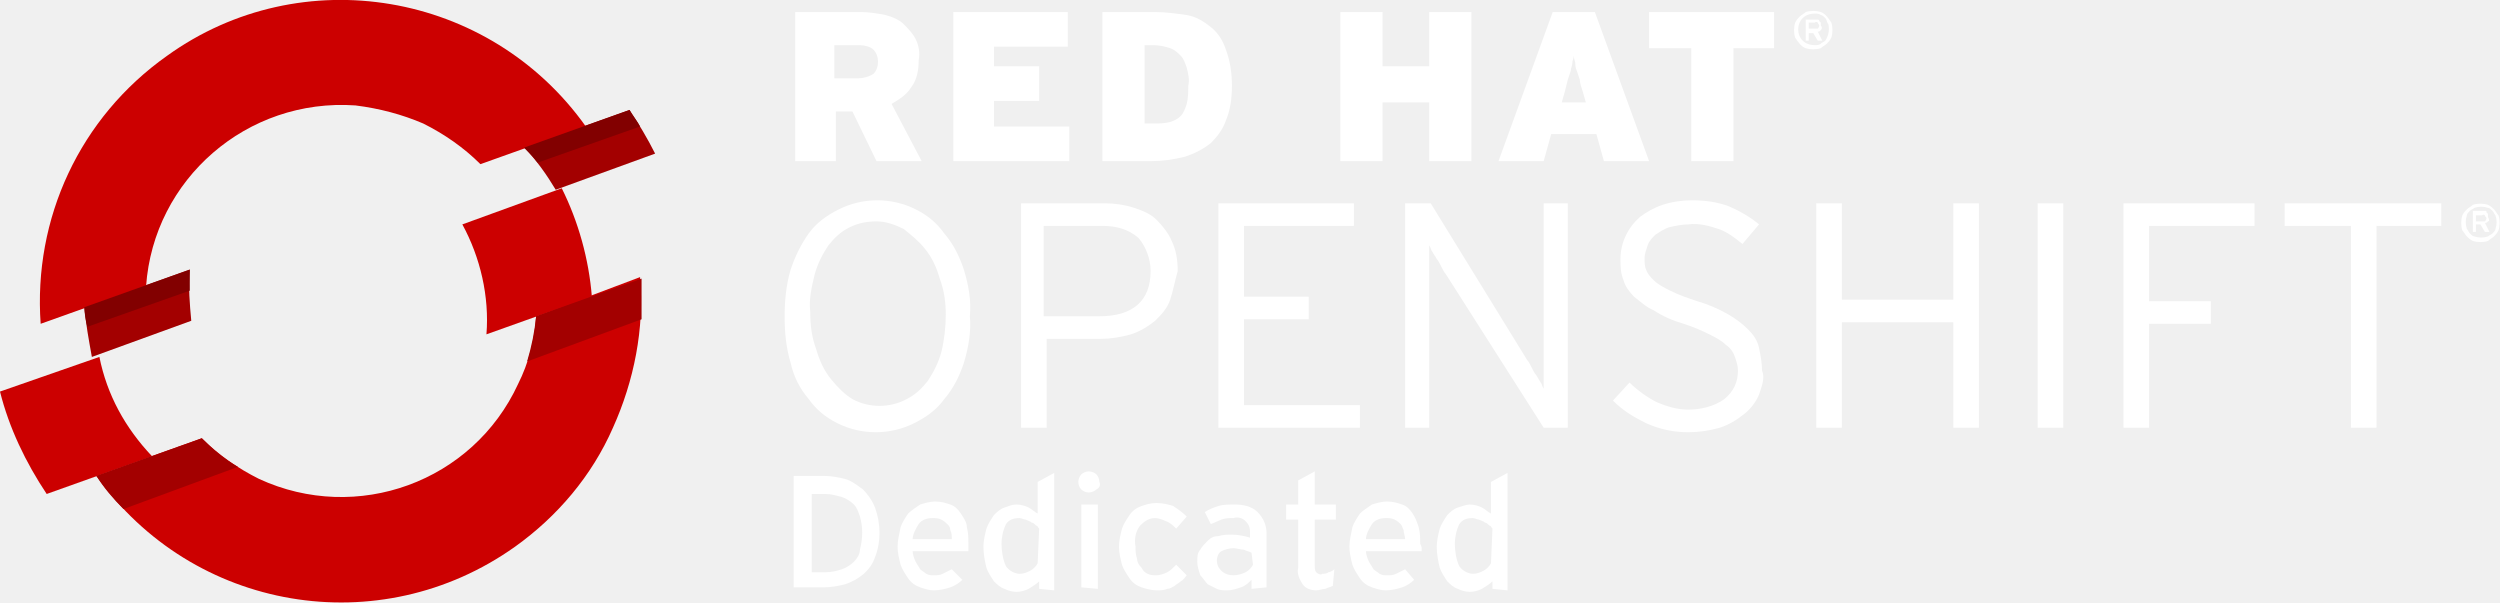
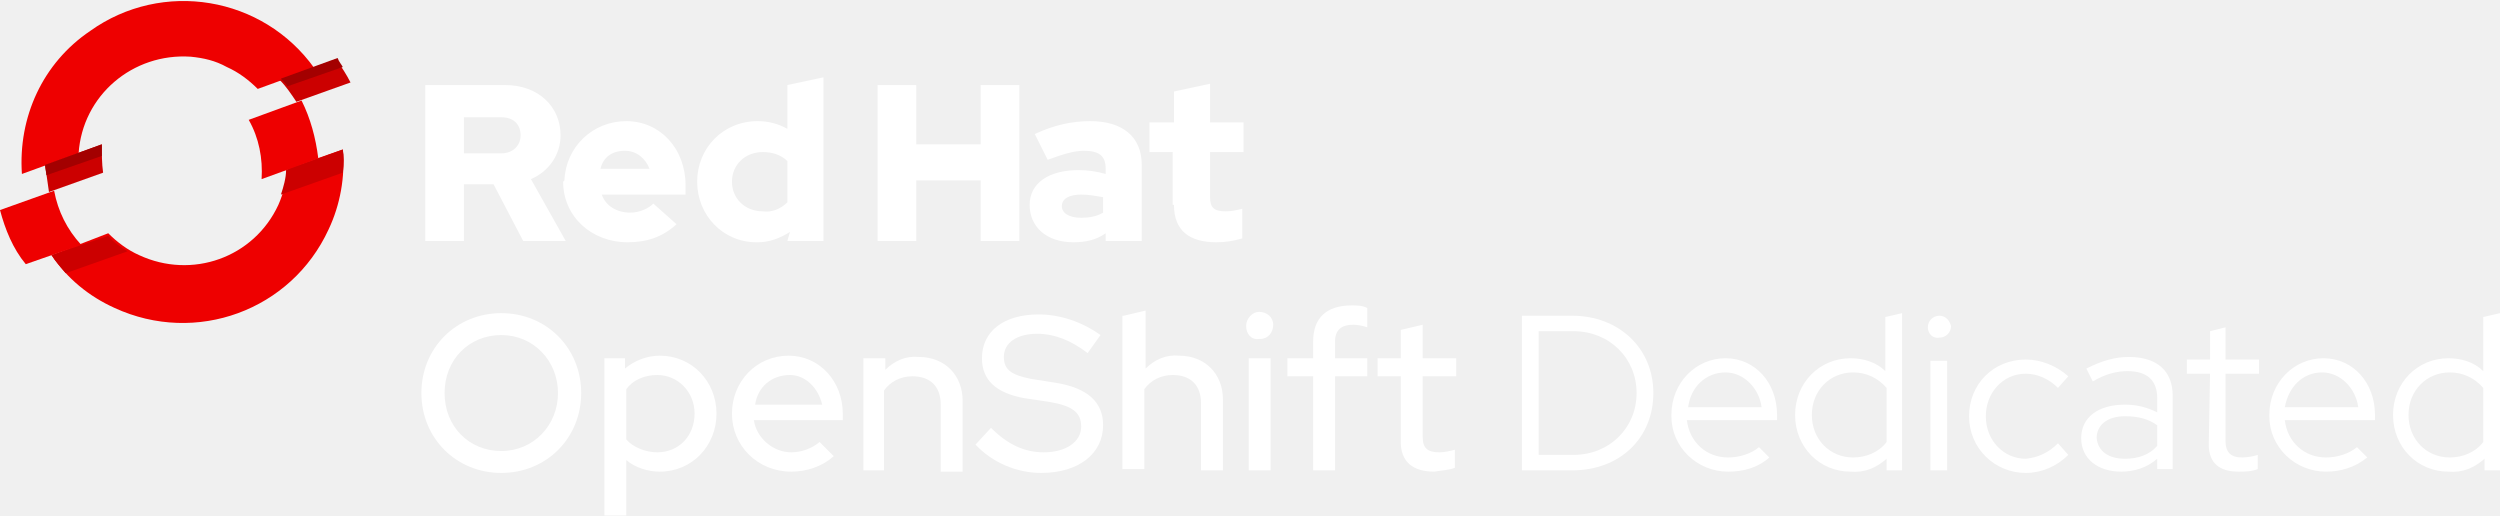
- <svg xmlns="http://www.w3.org/2000/svg" enable-background="new 0 0 166 40" height="40" viewBox="0 0 166 40" width="166">
+ <svg xmlns="http://www.w3.org/2000/svg" enable-background="new 0 0 194 40" height="40" viewBox="0 0 194 40" width="194">
  <g fill="#fff">
-     <path d="m58.2 10.7-1.6-3.3h-1.1v3.3h-2.7v-9.9h4.4c.5 0 1.1.1 1.6.2.4.1.9.3 1.2.6s.6.6.8 1 .3.9.2 1.4c0 .6-.1 1.3-.5 1.8-.3.5-.8.8-1.3 1.1l2 3.8zm-.2-7.4c-.2-.2-.6-.3-.9-.3h-1.7v2.2h1.6c.3 0 .7-.1 1-.3.2-.2.3-.5.3-.8s-.1-.6-.3-.8z" />
-     <path d="m63.3 10.7v-9.9h7.6v2.3h-4.9v1.3h3v2.3h-3v1.7h5v2.3z" />
-     <path d="m81.4 8c-.2.6-.6 1.1-1 1.5-.5.4-1.1.7-1.7.9-.8.2-1.5.3-2.3.3h-3.2v-9.9h3.5c.7 0 1.4.1 2.1.2.6.1 1.1.4 1.6.8s.8.9 1 1.5c.3.8.4 1.6.4 2.4s-.1 1.6-.4 2.3zm-2.6-3.5c-.1-.3-.2-.6-.4-.8s-.4-.4-.7-.5-.7-.2-1.1-.2h-.6v5.2h.6c.4 0 .7 0 1.1-.1.3-.1.5-.2.7-.4s.3-.5.4-.8c.1-.4.1-.8.1-1.2.1-.4 0-.8-.1-1.2z" />
-     <path d="m94.9 10.7v-3.9h-3.1v3.9h-2.8v-9.9h2.8v3.6h3.1v-3.6h2.8v9.9z" />
-     <path d="m106.5 10.7-.5-1.8h-3l-.5 1.8h-3l3.6-9.9h2.8l3.6 9.9zm-1.4-4.6c-.1-.3-.2-.6-.2-.8l-.2-.6c-.1-.2-.1-.4-.1-.5s-.1-.3-.1-.5c0 .2-.1.3-.1.5s-.1.3-.1.5l-.2.6-.2.8-.2.7h1.6z" />
-     <path d="m115.1 3.2v7.5h-2.8v-7.5h-2.8v-2.4h8.3v2.4z" />
-     <path d="m121.6 2.5c-.1.2-.2.3-.3.4s-.3.2-.4.3c-.3.1-.7.1-1 0s-.5-.4-.7-.7c-.1-.3-.1-.7 0-1 .1-.2.2-.3.3-.4s.3-.2.4-.3c.3-.1.7-.1 1 0s.5.4.7.7c.1.3.1.7 0 1zm-.2-.9c-.1-.1-.1-.3-.2-.4s-.2-.2-.3-.2c-.1-.1-.3-.1-.4-.1-.3 0-.6.1-.8.3-.4.4-.4 1.1 0 1.5.2.2.5.3.8.3.1 0 .3 0 .4-.1s.2-.1.3-.2c.2-.3.3-.7.2-1.1zm-.5.4c-.1.1-.1.1-.2.1l.3.6h-.3l-.3-.5h-.3v.5h-.2v-1.4h.6.2s.1 0 .1.1l.1.1v.2c.1.1.1.2 0 .3zm-.2-.5s-.1-.1-.2 0h-.4v.4h.4.2s.1-.1.1-.2-.1-.1-.1-.2z" />
-     <path d="m64 24.1c-.3.9-.7 1.7-1.3 2.4-.5.7-1.2 1.2-2 1.6-1.6.8-3.5.8-5.1 0-.8-.4-1.4-.9-1.9-1.6-.6-.7-1-1.5-1.2-2.4-.3-1-.4-2-.4-3.1 0-1 .1-2.1.4-3.1.3-.9.7-1.7 1.2-2.4s1.2-1.2 2-1.6c1.6-.8 3.5-.8 5.1 0 .8.4 1.4.9 1.9 1.6.6.7 1 1.5 1.3 2.4.3 1 .5 2 .4 3.1.1 1-.1 2.1-.4 3.1zm-1.6-5.6c-.2-.7-.5-1.4-1-2-.4-.5-.9-.9-1.4-1.3-.6-.3-1.2-.5-1.8-.5s-1.2.1-1.8.4-1 .7-1.4 1.2c-.4.6-.7 1.2-.9 1.9-.2.8-.4 1.7-.3 2.5 0 .9.1 1.7.4 2.5.2.7.5 1.4 1 2 .4.5.9 1 1.4 1.3 1.1.6 2.5.6 3.6 0 .6-.3 1-.7 1.4-1.2.4-.6.7-1.2.9-1.9.2-.8.3-1.7.3-2.5s-.1-1.6-.4-2.4z" />
-     <path d="m77.7 19.9c-.2.6-.6 1-1 1.4-.5.4-1 .7-1.6.9-.7.2-1.4.3-2 .3h-3.6v5.9h-1.7v-14.9h5.6c.6 0 1.3.1 1.9.3s1.1.4 1.5.8.8.9 1 1.4c.3.6.4 1.3.4 2-.2.7-.3 1.3-.5 1.9zm-2.1-4.1c-.7-.6-1.5-.8-2.4-.8h-3.9v6h3.7c2.2 0 3.4-1 3.4-3 0-.8-.3-1.6-.8-2.2z" />
-     <path d="m80.9 28.4v-14.9h9v1.5h-7.3v4.7h4.3v1.5h-4.3v5.7h7.7v1.5z" />
-     <path d="m102.5 28.4-6.5-10.2c-.1-.1-.2-.3-.3-.5s-.2-.4-.3-.5c-.1-.2-.2-.3-.3-.5-.1-.1-.1-.3-.2-.4v12.1h-1.6v-14.9h1.7l6.4 10.4c.1.1.2.3.3.5s.2.4.3.5l.3.5c.1.1.1.3.2.4v-12.3h1.6v14.9z" />
-     <path d="m116.8 26.2c-.2.5-.6 1-1 1.3-.5.4-1 .7-1.6.9-.7.2-1.4.3-2.1.3-1 0-1.9-.2-2.8-.6-.8-.4-1.5-.8-2.2-1.5l1.1-1.2c.5.5 1.2 1 1.8 1.3.7.3 1.4.5 2.1.5.8 0 1.7-.2 2.4-.7.6-.5.9-1.1.9-1.9 0-.3-.1-.6-.2-.9s-.3-.6-.6-.8c-.3-.3-.7-.5-1.1-.7-.6-.3-1.1-.5-1.7-.7-.7-.2-1.4-.5-2-.9-.5-.2-.9-.6-1.3-.9-.3-.3-.6-.7-.7-1.1-.2-.5-.2-.9-.2-1.4 0-1.1.5-2.1 1.3-2.8.4-.3.9-.6 1.5-.8s1.3-.3 1.9-.3c.9 0 1.7.1 2.5.4.7.3 1.4.7 2 1.2l-1.1 1.3c-.5-.4-1-.8-1.6-1s-1.3-.4-2-.3c-.4 0-.9.1-1.3.2-.3.1-.6.3-.9.5-.2.2-.4.4-.5.7s-.2.6-.2.8c0 .3 0 .6.1.8.1.3.3.5.5.7.3.3.7.5 1.1.7.6.3 1.2.5 1.8.7.7.2 1.4.5 2.1.9.5.3.9.6 1.3 1 .3.3.6.7.7 1.2s.2 1 .2 1.5c.2.5 0 1-.2 1.6z" />
-     <path d="m129.7 28.4v-7h-7.4v7h-1.7v-14.9h1.7v6.4h7.4v-6.4h1.7v14.9z" />
-     <path d="m135.3 28.4v-14.9h1.7v14.9z" />
-     <path d="m142.7 15v5h4.1v1.5h-4.1v6.9h-1.7v-14.9h8.7v1.5z" />
-     <path d="m157.8 15v13.4h-1.7v-13.4h-4.4v-1.5h10.4v1.5z" />
-     <path d="m165.9 15.3c-.1.2-.2.3-.3.4s-.3.2-.4.3c-.3.1-.7.1-1 0-.2-.1-.3-.2-.4-.3s-.2-.3-.3-.4c-.1-.3-.1-.7 0-1 .1-.2.2-.3.3-.4s.3-.2.4-.3c.3-.1.7-.1 1 0 .2.1.3.2.4.3s.2.3.3.4c.1.3.1.7 0 1zm-.2-1c-.1-.1-.1-.2-.2-.3s-.2-.2-.3-.2c-.3-.1-.6-.1-.9 0-.1.1-.2.1-.3.2s-.2.2-.2.3c-.1.3-.1.6 0 .9.1.1.1.2.2.3s.2.2.3.2c.3.1.6.1.9 0 .1-.1.2-.1.3-.2s.2-.2.2-.3c.1-.3.1-.6 0-.9zm-.5.4c-.1.1-.1.1-.2.1l.3.6h-.3l-.3-.5h-.3v.5h-.2v-1.4h.6.2c.1 0 .1 0 .1.1l.1.1v.2c.1.2.1.3 0 .3zm-.2-.4s-.1-.1-.2 0h-.4v.4h.4.2s.1-.1.1-.2-.1-.1-.1-.2z" />
-     <path d="m58.1 37c-.3.9-1.1 1.5-2 1.8-.4.1-.9.2-1.4.2h-2v-7.4h2c.5 0 1 .1 1.4.2s.8.4 1.2.7c.3.3.6.7.8 1.2.4 1.1.4 2.3 0 3.3zm-1-2.7c-.1-.3-.2-.6-.4-.8s-.5-.4-.8-.5c-.4-.1-.7-.2-1.1-.2h-.9v5.2h.9c.4 0 .8-.1 1.1-.2s.6-.3.8-.5.4-.5.4-.8c.2-.8.2-1.5 0-2.2z" />
-     <path d="m64.3 36.4v.2h-3.7c0 .2.1.5.2.7s.2.3.3.5c.1.1.3.2.4.3.2.1.3.1.5.1s.4 0 .6-.1l.6-.3.7.7c-.2.2-.5.4-.8.5s-.7.2-1.1.2c-.3 0-.6-.1-.9-.2s-.6-.3-.8-.6-.4-.6-.5-.9c-.1-.4-.2-.8-.2-1.2s.1-.8.2-1.3c.1-.3.3-.6.5-.9.2-.2.5-.4.8-.6.3-.1.7-.2 1-.2.4 0 .7.1 1 .2s.5.3.7.6.4.6.4.9c.1.4.1.7.1 1.1zm-1.2-1.2c0-.2-.1-.3-.2-.4s-.2-.2-.4-.3-.4-.1-.6-.1c-.3 0-.7.1-.9.4s-.4.7-.4 1h2.6c0-.2 0-.4-.1-.6z" />
-     <path d="m69 39.1v-.5c-.2.2-.4.3-.7.5-.2.1-.5.2-.8.2s-.6-.1-.8-.2c-.3-.1-.5-.3-.7-.5-.2-.3-.4-.6-.5-.9-.1-.4-.2-.9-.2-1.4 0-.4.1-.8.2-1.2.1-.3.3-.6.5-.9.2-.2.4-.4.7-.5s.5-.2.8-.2.6.1.8.2.4.3.6.4v-2.1l1.1-.6v7.8zm0-4c-.1-.1-.1-.2-.2-.2-.1-.1-.2-.2-.3-.2-.1-.1-.2-.1-.4-.2-.1 0-.3-.1-.4-.1-.4 0-.7.1-.9.4-.2.4-.3.9-.3 1.3 0 .5.1 1.1.3 1.5.2.3.6.5.9.5s.5-.1.7-.2.4-.3.5-.5z" />
-     <path d="m72.8 32.5c-.1.1-.3.2-.5.2-.4 0-.7-.3-.7-.7 0-.2.1-.4.2-.5s.3-.2.5-.2.4.1.5.2.2.3.2.5c.1.2 0 .4-.2.5zm-1 6.5v-5.5h1.1v5.6z" />
-     <path d="m78.1 35.1c-.2-.2-.4-.4-.7-.5-.2-.1-.5-.2-.7-.2-.4 0-.7.2-1 .5-.3.4-.4.9-.3 1.4 0 .3 0 .5.1.8 0 .2.1.4.3.6.1.2.2.3.4.4s.4.1.6.1.5-.1.7-.2.4-.3.6-.5l.7.7c-.1.1-.2.3-.4.4-.1.1-.3.2-.4.3-.2.1-.3.2-.5.2-.2.1-.5.1-.7.1-.3 0-.7-.1-1-.2s-.6-.3-.8-.6-.4-.6-.5-.9c-.1-.4-.2-.8-.2-1.2s.1-.8.2-1.2c.1-.3.3-.6.5-.9s.5-.5.8-.6.6-.2 1-.2.8.1 1.1.2c.3.2.6.4.9.7z" />
-     <path d="m83.1 39.1v-.6c-.2.2-.4.4-.7.5s-.6.2-.9.2c-.2 0-.5 0-.7-.1s-.4-.2-.6-.3c-.2-.2-.3-.4-.5-.6-.1-.3-.2-.6-.2-.9s0-.6.2-.8c.1-.2.3-.4.5-.6s.4-.3.7-.3c.3-.1.6-.1.9-.1.4 0 .9.1 1.2.2v-.4c0-.3-.1-.5-.3-.7s-.5-.3-.8-.2c-.3 0-.5 0-.8.1-.2.1-.5.2-.7.3l-.4-.8c.3-.2.6-.3.9-.4s.7-.1 1.1-.1c.5 0 1.1.1 1.5.5s.6.9.6 1.4v3.6zm0-2.4c-.2-.1-.3-.1-.5-.2-.2 0-.5-.1-.7-.1-.3 0-.6.1-.8.2s-.3.4-.3.6c0 .3.1.5.3.7s.5.3.8.3.6-.1.8-.2.4-.3.5-.5z" />
-     <path d="m88.5 38.9c-.2.1-.3.1-.5.2-.2 0-.4.1-.6.1-.3 0-.7-.1-.9-.4s-.4-.7-.3-1.1v-3.2h-.8v-1h.8v-1.6l1.1-.6v2.2h1.4v1h-1.4v3c0 .2 0 .4.1.5s.3.2.4.1c.1 0 .3 0 .4-.1.1 0 .3-.1.4-.2z" />
-     <path d="m94.4 36.4v.2h-3.7c0 .2.1.5.2.7s.2.3.3.5c.1.1.3.2.4.3.2.1.3.1.5.1s.4 0 .6-.1l.6-.3.6.7c-.2.2-.5.4-.8.5s-.7.2-1.1.2c-.3 0-.6-.1-.9-.2s-.6-.3-.8-.6-.4-.6-.5-.9c-.1-.4-.2-.8-.2-1.2s.1-.8.2-1.3c.1-.3.3-.6.5-.9.2-.2.5-.4.8-.6.3-.1.7-.2 1-.2.4 0 .7.1 1 .2s.5.3.7.6.3.6.4.9c.1.4.1.7.1 1.1.1.2.1.3.1.3zm-1.2-1.2c-.1-.2-.1-.3-.2-.4s-.2-.2-.4-.3-.4-.1-.6-.1c-.3 0-.7.1-.9.4s-.4.7-.4 1h2.6c0-.2-.1-.4-.1-.6z" />
-     <path d="m99.1 39.1v-.5c-.2.2-.4.3-.7.5-.2.1-.5.2-.8.2s-.6-.1-.8-.2c-.3-.1-.5-.3-.7-.5-.2-.3-.4-.6-.5-.9-.1-.4-.2-.9-.2-1.4 0-.4.1-.8.2-1.2.1-.3.3-.6.5-.9.2-.2.4-.4.7-.5s.6-.2.8-.2c.3 0 .6.1.8.2s.4.3.6.4v-2.1l1.1-.6v7.8zm0-4c-.1-.1-.1-.2-.2-.2-.1-.1-.2-.2-.3-.2-.1-.1-.2-.1-.4-.2-.1 0-.3-.1-.4-.1-.4 0-.7.1-.9.4-.2.4-.3.9-.3 1.3 0 .5.1 1.1.3 1.5.2.3.6.5.9.5s.5-.1.7-.2.4-.3.5-.5z" />
+     <path d="m38.9 36.7c-3.5 0-6.2-2.7-6.2-6.2s2.7-6.2 6.2-6.2 6.2 2.7 6.2 6.2-2.7 6.2-6.2 6.2zm0-10.7c-2.5 0-4.4 1.9-4.4 4.5s1.9 4.5 4.4 4.5 4.4-2 4.4-4.5-1.9-4.5-4.4-4.5z" />
+     <path d="m46.8 27.8h1.7v.8c.7-.6 1.7-1 2.7-1 2.5 0 4.4 2 4.4 4.5s-1.9 4.5-4.4 4.5c-.9 0-1.9-.3-2.6-.9v4.3h-1.7v-12.2zm1.8 2.4v3.9c.5.6 1.5 1 2.4 1 1.7 0 2.9-1.3 2.9-3s-1.3-3-2.9-3c-1 0-1.9.4-2.4 1.1z" />
+     <path d="m61.4 36.6c-2.6 0-4.6-2-4.6-4.5s1.9-4.5 4.4-4.5c2.4 0 4.2 2 4.2 4.5v.5h-6.9c.2 1.4 1.5 2.5 2.9 2.5.8 0 1.6-.3 2.2-.8l1.1 1.1c-.9.8-2.1 1.2-3.3 1.2zm-2.8-5.2h5.2c-.3-1.3-1.3-2.3-2.5-2.3-1.4 0-2.5.9-2.7 2.3z" />
+     <path d="m67 27.8h1.7v.9c.7-.7 1.6-1.1 2.6-1 2 0 3.4 1.4 3.4 3.4v5.5h-1.7v-5.2c0-1.4-.8-2.2-2.2-2.2-.9 0-1.7.4-2.2 1.1v6.2h-1.6z" />
+     <path d="m76.9 33.2c1.3 1.3 2.6 1.9 4.1 1.9 1.7 0 2.9-.8 2.9-2 0-1.1-.7-1.6-2.4-1.9l-2-.3c-2.2-.4-3.3-1.4-3.3-3.1 0-2.1 1.7-3.4 4.4-3.4 1.7 0 3.4.6 4.8 1.6l-1 1.4c-1.3-1-2.6-1.5-3.9-1.5-1.6 0-2.6.7-2.6 1.8 0 1 .6 1.4 2.1 1.7l1.9.3c2.5.4 3.7 1.5 3.7 3.3 0 2.2-1.9 3.7-4.8 3.7-1.9 0-3.8-.8-5.1-2.2z" />
+     <path d="m87.2 24.5 1.7-.4v4.5c.7-.7 1.6-1.1 2.6-1 2 0 3.4 1.4 3.4 3.4v5.5h-1.7v-5.2c0-1.4-.8-2.2-2.2-2.2-.9 0-1.7.4-2.2 1.1v6.2h-1.7v-11.9z" />
+     <path d="m96.7 25.3c0-.6.5-1.1 1-1.1.6 0 1.1.4 1.1 1s-.4 1.1-1 1.1h-.1c-.6.1-1-.4-1-1zm1.9 11.2h-1.7v-8.7h1.7z" />
+     <path d="m101.9 27.8v-1.3c0-1.8 1-2.8 3-2.8.4 0 .8 0 1.2.2v1.5c-.3-.1-.7-.2-1.1-.2-.9 0-1.4.4-1.4 1.3v1.3h2.5v1.4h-2.5v7.3h-1.7v-7.3h-2v-1.4z" />
+     <path d="m108.7 29.2h-1.8v-1.4h1.8v-2.2l1.7-.4v2.6h2.6v1.4h-2.6v4.7c0 .9.4 1.2 1.3 1.2.4 0 .8-.1 1.2-.2v1.4c-.5.2-1.1.2-1.6.3-1.7 0-2.6-.8-2.6-2.3z" />
+     <path d="m118.1 24.5h3.9c3.6 0 6.3 2.5 6.3 6s-2.6 6-6.3 6h-3.9zm1.3 1.2v9.6h2.7c2.8 0 4.9-2.1 4.9-4.8s-2.1-4.8-4.9-4.8z" />
+     <path d="m134.1 36.6c-2.4 0-4.4-1.9-4.4-4.3v-.1c0-2.5 1.9-4.4 4.2-4.4s4 1.9 4 4.4v.4h-7c.2 1.7 1.5 2.9 3.2 2.9.9 0 1.8-.3 2.4-.8l.8.8c-.9.8-2 1.1-3.2 1.1zm-3.1-5h5.7c-.2-1.5-1.4-2.7-2.8-2.7-1.5 0-2.7 1.1-2.9 2.7z" />
+     <path d="m146.4 35.6c-.8.7-1.7 1.1-2.8 1-2.4 0-4.3-1.9-4.3-4.4s1.9-4.4 4.3-4.4c1 0 2 .3 2.7 1v-4.2l1.3-.3v12.2h-1.2zm-2.6-.1c1 0 2-.4 2.6-1.2v-4.2c-.7-.8-1.6-1.2-2.6-1.2-1.8 0-3.2 1.4-3.2 3.3s1.4 3.3 3.2 3.3z" />
+     <path d="m149.6 25.4c0-.5.4-.9.9-.9s.8.4.9.8c0 .5-.4.9-.9.9-.5.1-.9-.3-.9-.8zm1.5 11.1h-1.3v-8.5h1.3z" />
+     <path d="m159.7 34.4.8.9c-.9.9-2.1 1.4-3.3 1.4-2.4 0-4.4-1.9-4.4-4.4s1.9-4.4 4.4-4.4c1.2 0 2.4.5 3.3 1.3l-.8.9c-.7-.7-1.6-1.1-2.5-1.1-1.8 0-3.1 1.5-3.1 3.3 0 1.9 1.4 3.3 3.1 3.3 1-.1 1.8-.5 2.5-1.2z" />
+     <path d="m161.5 34c0-1.6 1.3-2.6 3.4-2.6.9 0 1.7.2 2.5.6v-1.1c0-1.4-.8-2.1-2.3-2.1-.8 0-1.7.2-2.7.8l-.5-1c1.2-.6 2.2-.9 3.3-.9 2.2 0 3.4 1.1 3.4 3v5.7h-1.2v-.8c-.8.7-1.8 1-2.8 1-1.8 0-3.1-1-3.1-2.6zm3.4 1.6c1 0 1.9-.3 2.5-1v-1.6c-.7-.5-1.5-.7-2.5-.7-1.4 0-2.2.7-2.2 1.7.1 1 .9 1.6 2.2 1.6z" />
+     <path d="m171.5 29h-1.8v-1.1h1.8v-2.2l1.2-.3v2.5h2.6v1.1h-2.6v5.2c0 .9.4 1.3 1.3 1.3.4 0 .9-.1 1.2-.2v1.1c-.5.2-1 .2-1.5.2-1.5 0-2.3-.7-2.3-2.1z" />
+     <path d="m180.5 36.6c-2.4 0-4.4-1.9-4.4-4.3v-.1c0-2.5 1.9-4.4 4.2-4.4s4 1.9 4 4.4v.4h-7c.2 1.7 1.5 2.9 3.2 2.9.9 0 1.8-.3 2.4-.8l.8.8c-1 .8-2.1 1.1-3.2 1.1zm-3.2-5h5.7c-.2-1.5-1.4-2.7-2.8-2.7-1.5 0-2.6 1.1-2.9 2.7z" />
+     <path d="m192.8 35.6c-.8.7-1.7 1.1-2.8 1-2.4 0-4.3-1.9-4.3-4.4s1.9-4.4 4.3-4.4c1 0 2 .3 2.7 1v-4.2l1.3-.3v12.2h-1.2zm-2.7-.1c1 0 2-.4 2.6-1.2v-4.2c-.7-.8-1.6-1.2-2.6-1.2-1.8 0-3.2 1.4-3.2 3.3s1.4 3.3 3.2 3.3z" />
+     <path d="m91.1 15.9c0 2 1.2 2.9 3.3 2.9.7 0 1.3-.1 2-.3v-2.3c-.4.1-.8.2-1.3.2-.9 0-1.2-.3-1.2-1.1v-3.5h2.6v-2.3h-2.6v-3l-2.8.6v2.4h-1.9v2.3h1.8v4.1zm-8.7.1c0-.6.6-.9 1.5-.9.6 0 1.1.1 1.7.2v1.2c-.5.3-1.1.4-1.7.4-1 0-1.5-.4-1.5-.9m.9 2.8c1 0 1.8-.2 2.5-.7v.6h2.8v-5.9c0-2.2-1.5-3.4-4-3.4-1.4 0-2.8.3-4.3 1l1 2c1.1-.4 2-.7 2.8-.7 1.2 0 1.7.4 1.7 1.4v.4c-.7-.2-1.4-.3-2.1-.3-2.3 0-3.8 1-3.8 2.7s1.3 2.9 3.4 2.9m-15.2-.1h3v-4.7h5v4.7h3v-12.1h-3v4.6h-5v-4.6h-3zm-11.3-4.6c0-1.3 1-2.3 2.4-2.3.7 0 1.4.2 1.9.7v3.2c-.5.5-1.2.8-1.9.7-1.4 0-2.4-1-2.4-2.3m4.3 4.6h2.8v-12.7l-2.8.6v3.4c-.7-.4-1.5-.6-2.3-.6-2.7 0-4.7 2.1-4.7 4.7s2 4.7 4.6 4.7h.1c.9 0 1.7-.3 2.5-.8zm-12.6-7c.9 0 1.6.6 1.9 1.4h-3.8c.2-.9.9-1.4 1.9-1.4m-4.8 2.4c0 2.7 2.2 4.7 5 4.7 1.5 0 2.7-.4 3.8-1.4l-1.8-1.6c-.4.4-1.1.7-1.8.7-1 0-1.9-.5-2.2-1.4h6.5v-.7c0-2.9-2-5-4.6-5s-4.7 2-4.8 4.6c-.1.1-.1.1-.1.1m-4.8-5c1 0 1.5.6 1.5 1.4s-.6 1.4-1.5 1.4h-2.9v-2.8zm-5.9 9.6h3v-4.4h2.3l2.3 4.4h3.3l-2.7-4.8c1.4-.6 2.3-1.9 2.3-3.4 0-2.2-1.7-3.9-4.3-3.9h-6.2z" />
  </g>
-   <path d="m12.6 17.9-7 2.5c.1 1.1.3 2.2.5 3.3l6.6-2.4c-.1-1.1-.2-2.2-.1-3.4" fill="#a30000" />
-   <path d="m43.5 10.2c-.5-1-1.1-2-1.7-2.9l-7 2.5c.8.8 1.5 1.8 2.1 2.8z" fill="#a30000" />
-   <path d="m28.1 8.2c1.4.7 2.7 1.6 3.8 2.7l7-2.5c-6.4-9-18.9-11.1-27.8-4.7-5.8 4.1-8.9 10.8-8.4 17.8l7-2.5c.5-7.1 6.7-12.5 13.9-12 1.6.2 3.1.6 4.5 1.2" fill="#c00" />
-   <path d="m6.6 23.7-6.6 2.3c.6 2.4 1.7 4.7 3.1 6.8l7-2.5c-1.8-1.9-3-4.1-3.5-6.6" fill="#c00" />
-   <path d="m35.6 21c-.1 1.6-.5 3.1-1.2 4.5-3 6.5-10.7 9.3-17.2 6.3-1.4-.7-2.7-1.6-3.8-2.7l-7 2.5c6.4 9 18.8 11.1 27.8 4.7 2.8-2 5.1-4.7 6.5-7.9 1.4-3.1 2.1-6.6 1.8-10z" fill="#c00" />
-   <path d="m37.3 12.5-6.6 2.4c1.2 2.2 1.8 4.8 1.6 7.3l7-2.5c-.2-2.5-.9-5-2-7.2" fill="#c00" />
-   <path d="m12.6 19.3c0-.5 0-.9 0-1.4l-7 2.5c0 .4.1.9.2 1.3z" fill="#820000" />
-   <path d="m42.5 8.4c-.2-.4-.5-.7-.7-1.1l-7 2.5c.3.3.6.6.9 1z" fill="#820000" />
-   <path d="m6.4 31.6c.5.8 1.1 1.5 1.8 2.2l7.6-2.8c-.9-.5-1.7-1.2-2.4-1.9zm36.2-13.1-7 2.5c-.1 1-.3 2-.6 3l7.6-2.8c0-.9 0-1.8 0-2.7" fill="#a30000" />
+   <path d="m17.6 5.2c.9.4 1.7 1 2.4 1.7l4.4-1.6c-4-5.6-11.8-6.9-17.4-2.9-3.7 2.5-5.6 6.7-5.3 11.1l4.4-1.6c.3-4.5 4.2-7.8 8.7-7.5 1 .1 1.9.3 2.8.8" fill="#e00" />
+   <path d="m4.2 14.8-4.2 1.5c.4 1.5 1 3 2 4.2l4.3-1.5c-1.1-1.2-1.8-2.6-2.1-4.2" fill="#e00" />
+   <path d="m22.3 13.1c-.1 1-.3 1.9-.7 2.8-1.9 4.1-6.7 5.8-10.8 3.9-.9-.4-1.7-1-2.4-1.7l-4.4 1.7c1.2 1.8 2.9 3.2 4.9 4.1 6.3 2.9 13.7.2 16.6-6.1.9-1.9 1.3-4.1 1.1-6.2z" fill="#e00" />
+   <path d="m23.4 7.8-4.1 1.5c.8 1.4 1.1 3 1 4.6l4.4-1.6c-.2-1.6-.6-3.1-1.3-4.5" fill="#e00" />
+   <path d="m7.9 11.2-4.4 1.6c.1.7.2 1.4.3 2.1l4.2-1.5c-.1-.7-.1-1.5-.1-2.2" fill="#c00" />
+   <path d="m27.2 6.4c-.3-.6-.7-1.2-1.1-1.8l-4.4 1.6c.5.5.9 1.1 1.3 1.7z" fill="#c00" />
+   <path d="m4 19.8c.3.5.7.9 1.1 1.4l4.8-1.7c-.5-.3-1.1-.7-1.5-1.2zm22.6-8.2-4.4 1.6c0 .6-.2 1.3-.4 1.9l4.8-1.7c.1-.7.1-1.3 0-1.8" fill="#c00" />
+   <path d="m7.9 12.1c0-.3 0-.6 0-.9l-4.4 1.6c0 .3.1.6.1.8z" fill="#a30000" />
+   <path d="m26.6 5.2c-.1-.2-.3-.4-.4-.7l-4.4 1.6c.2.2.4.4.5.6z" fill="#a30000" />
</svg>
